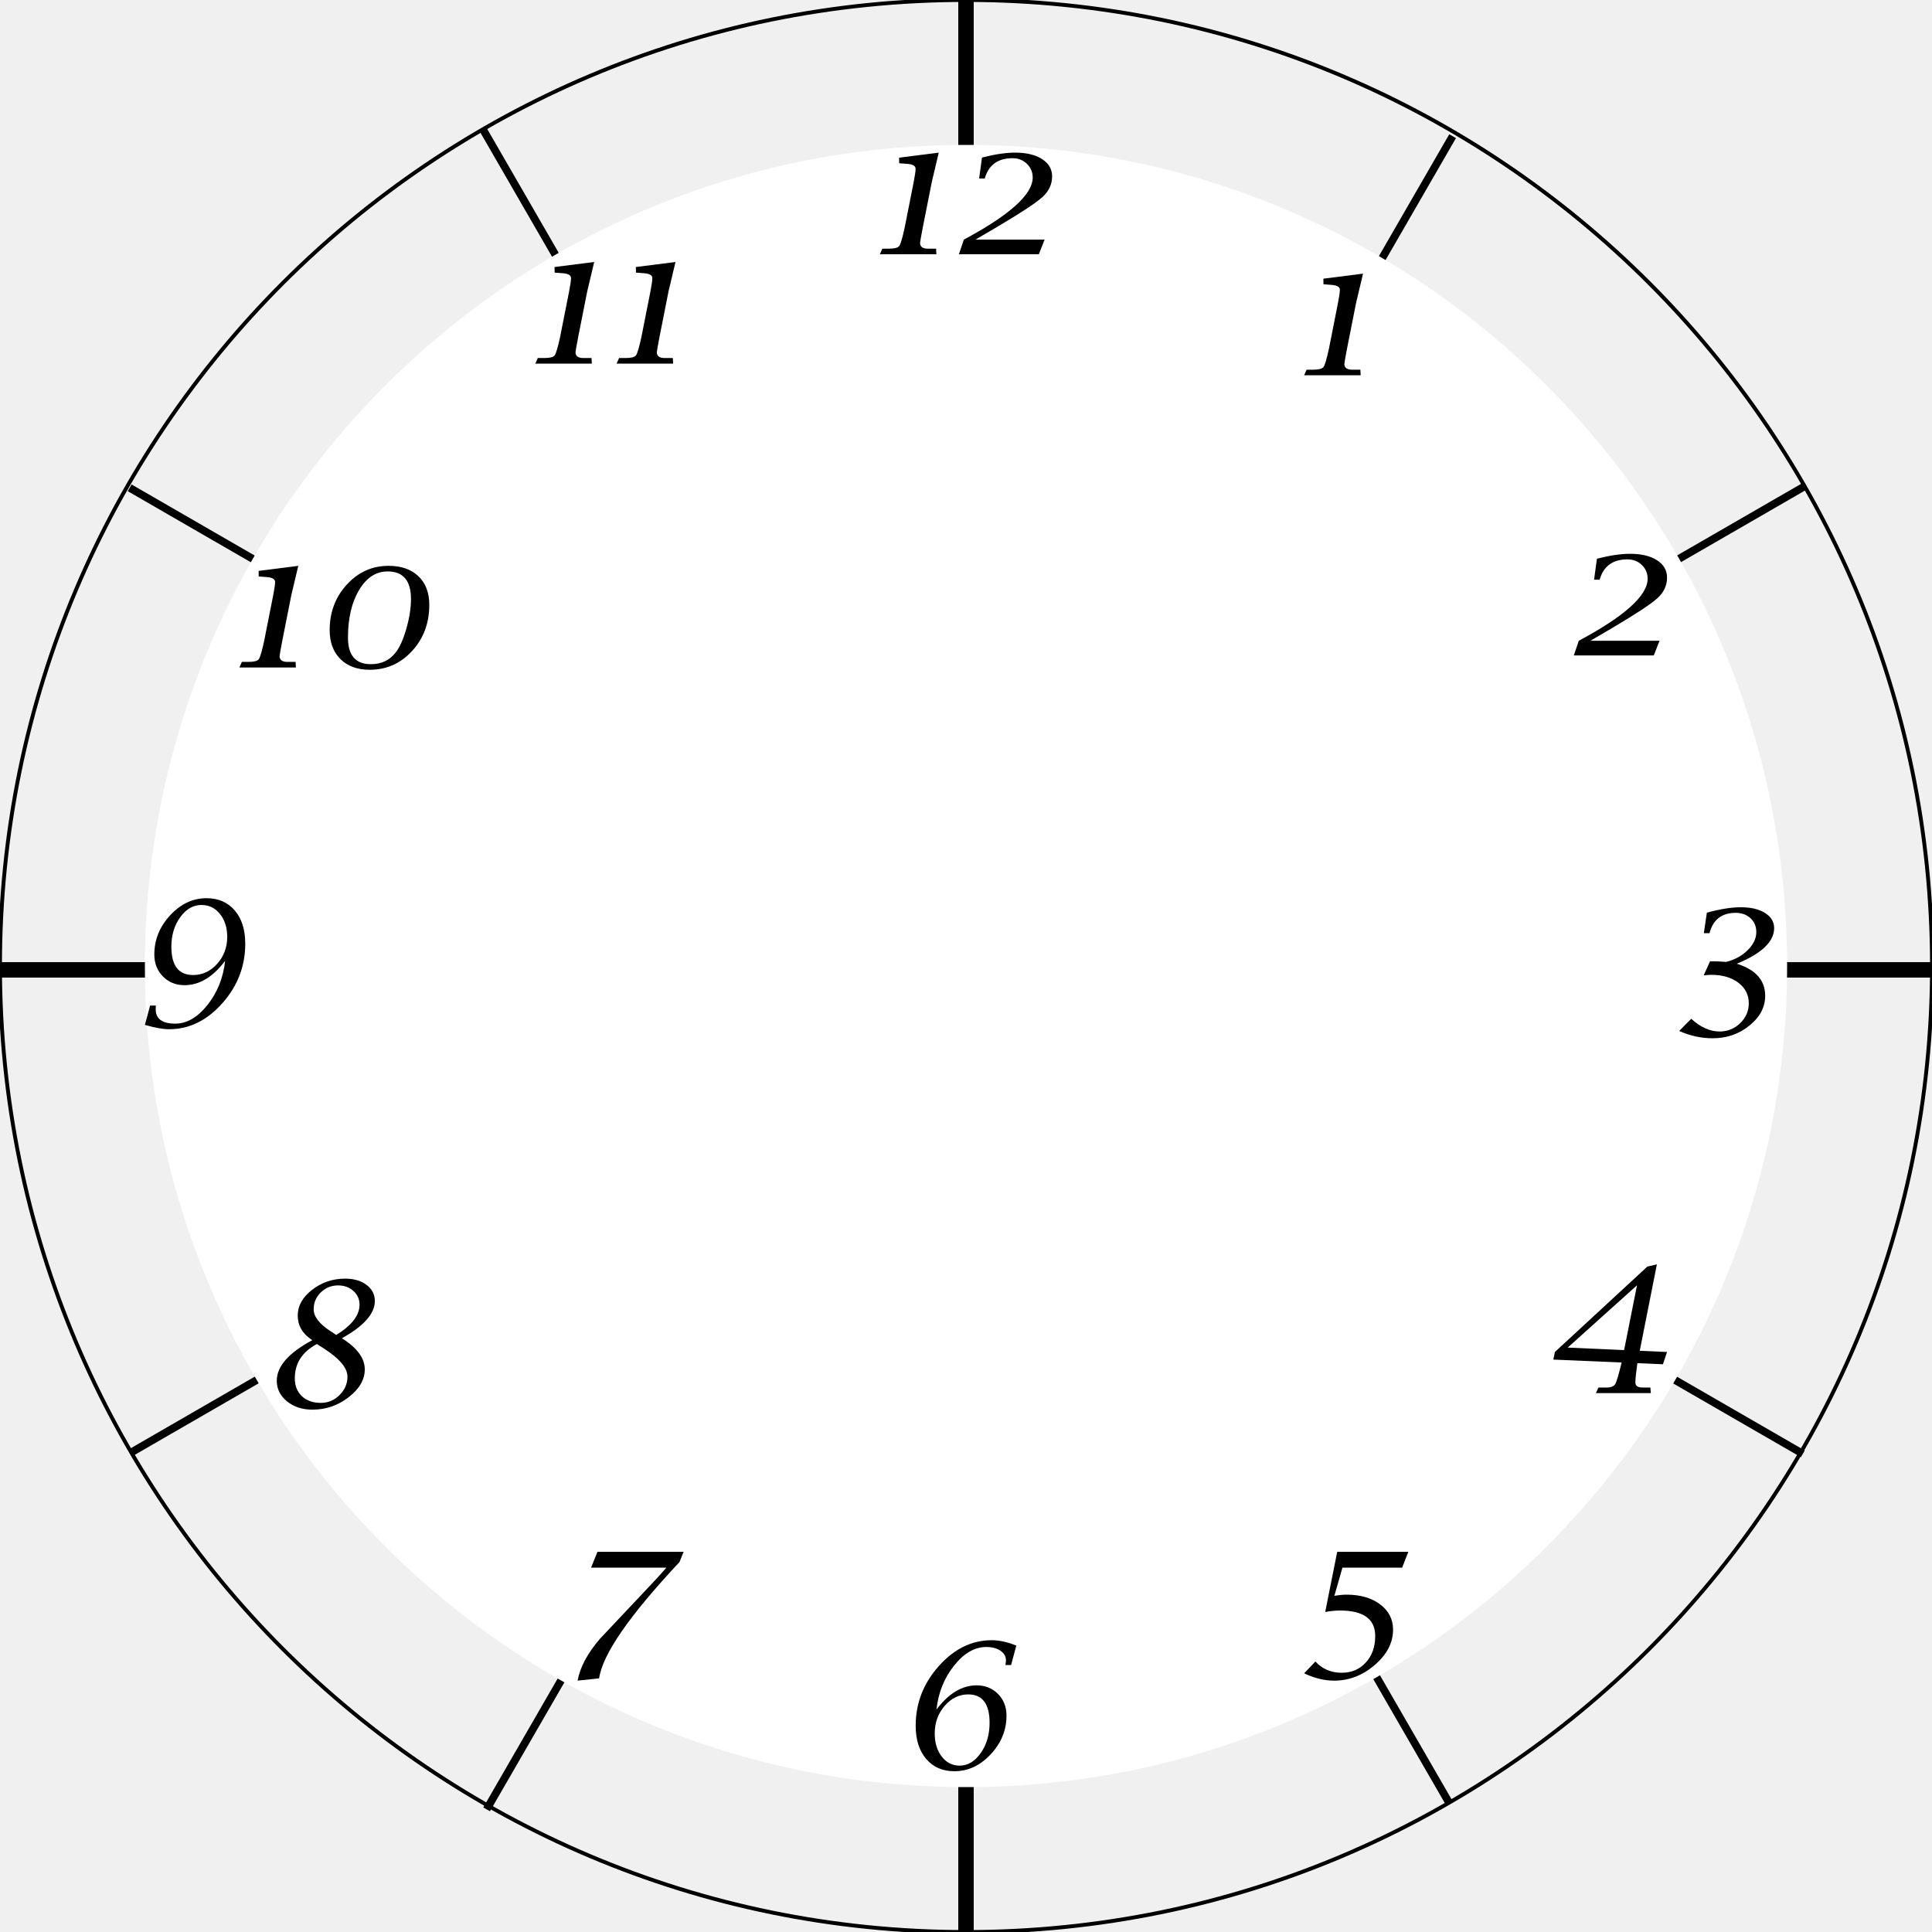
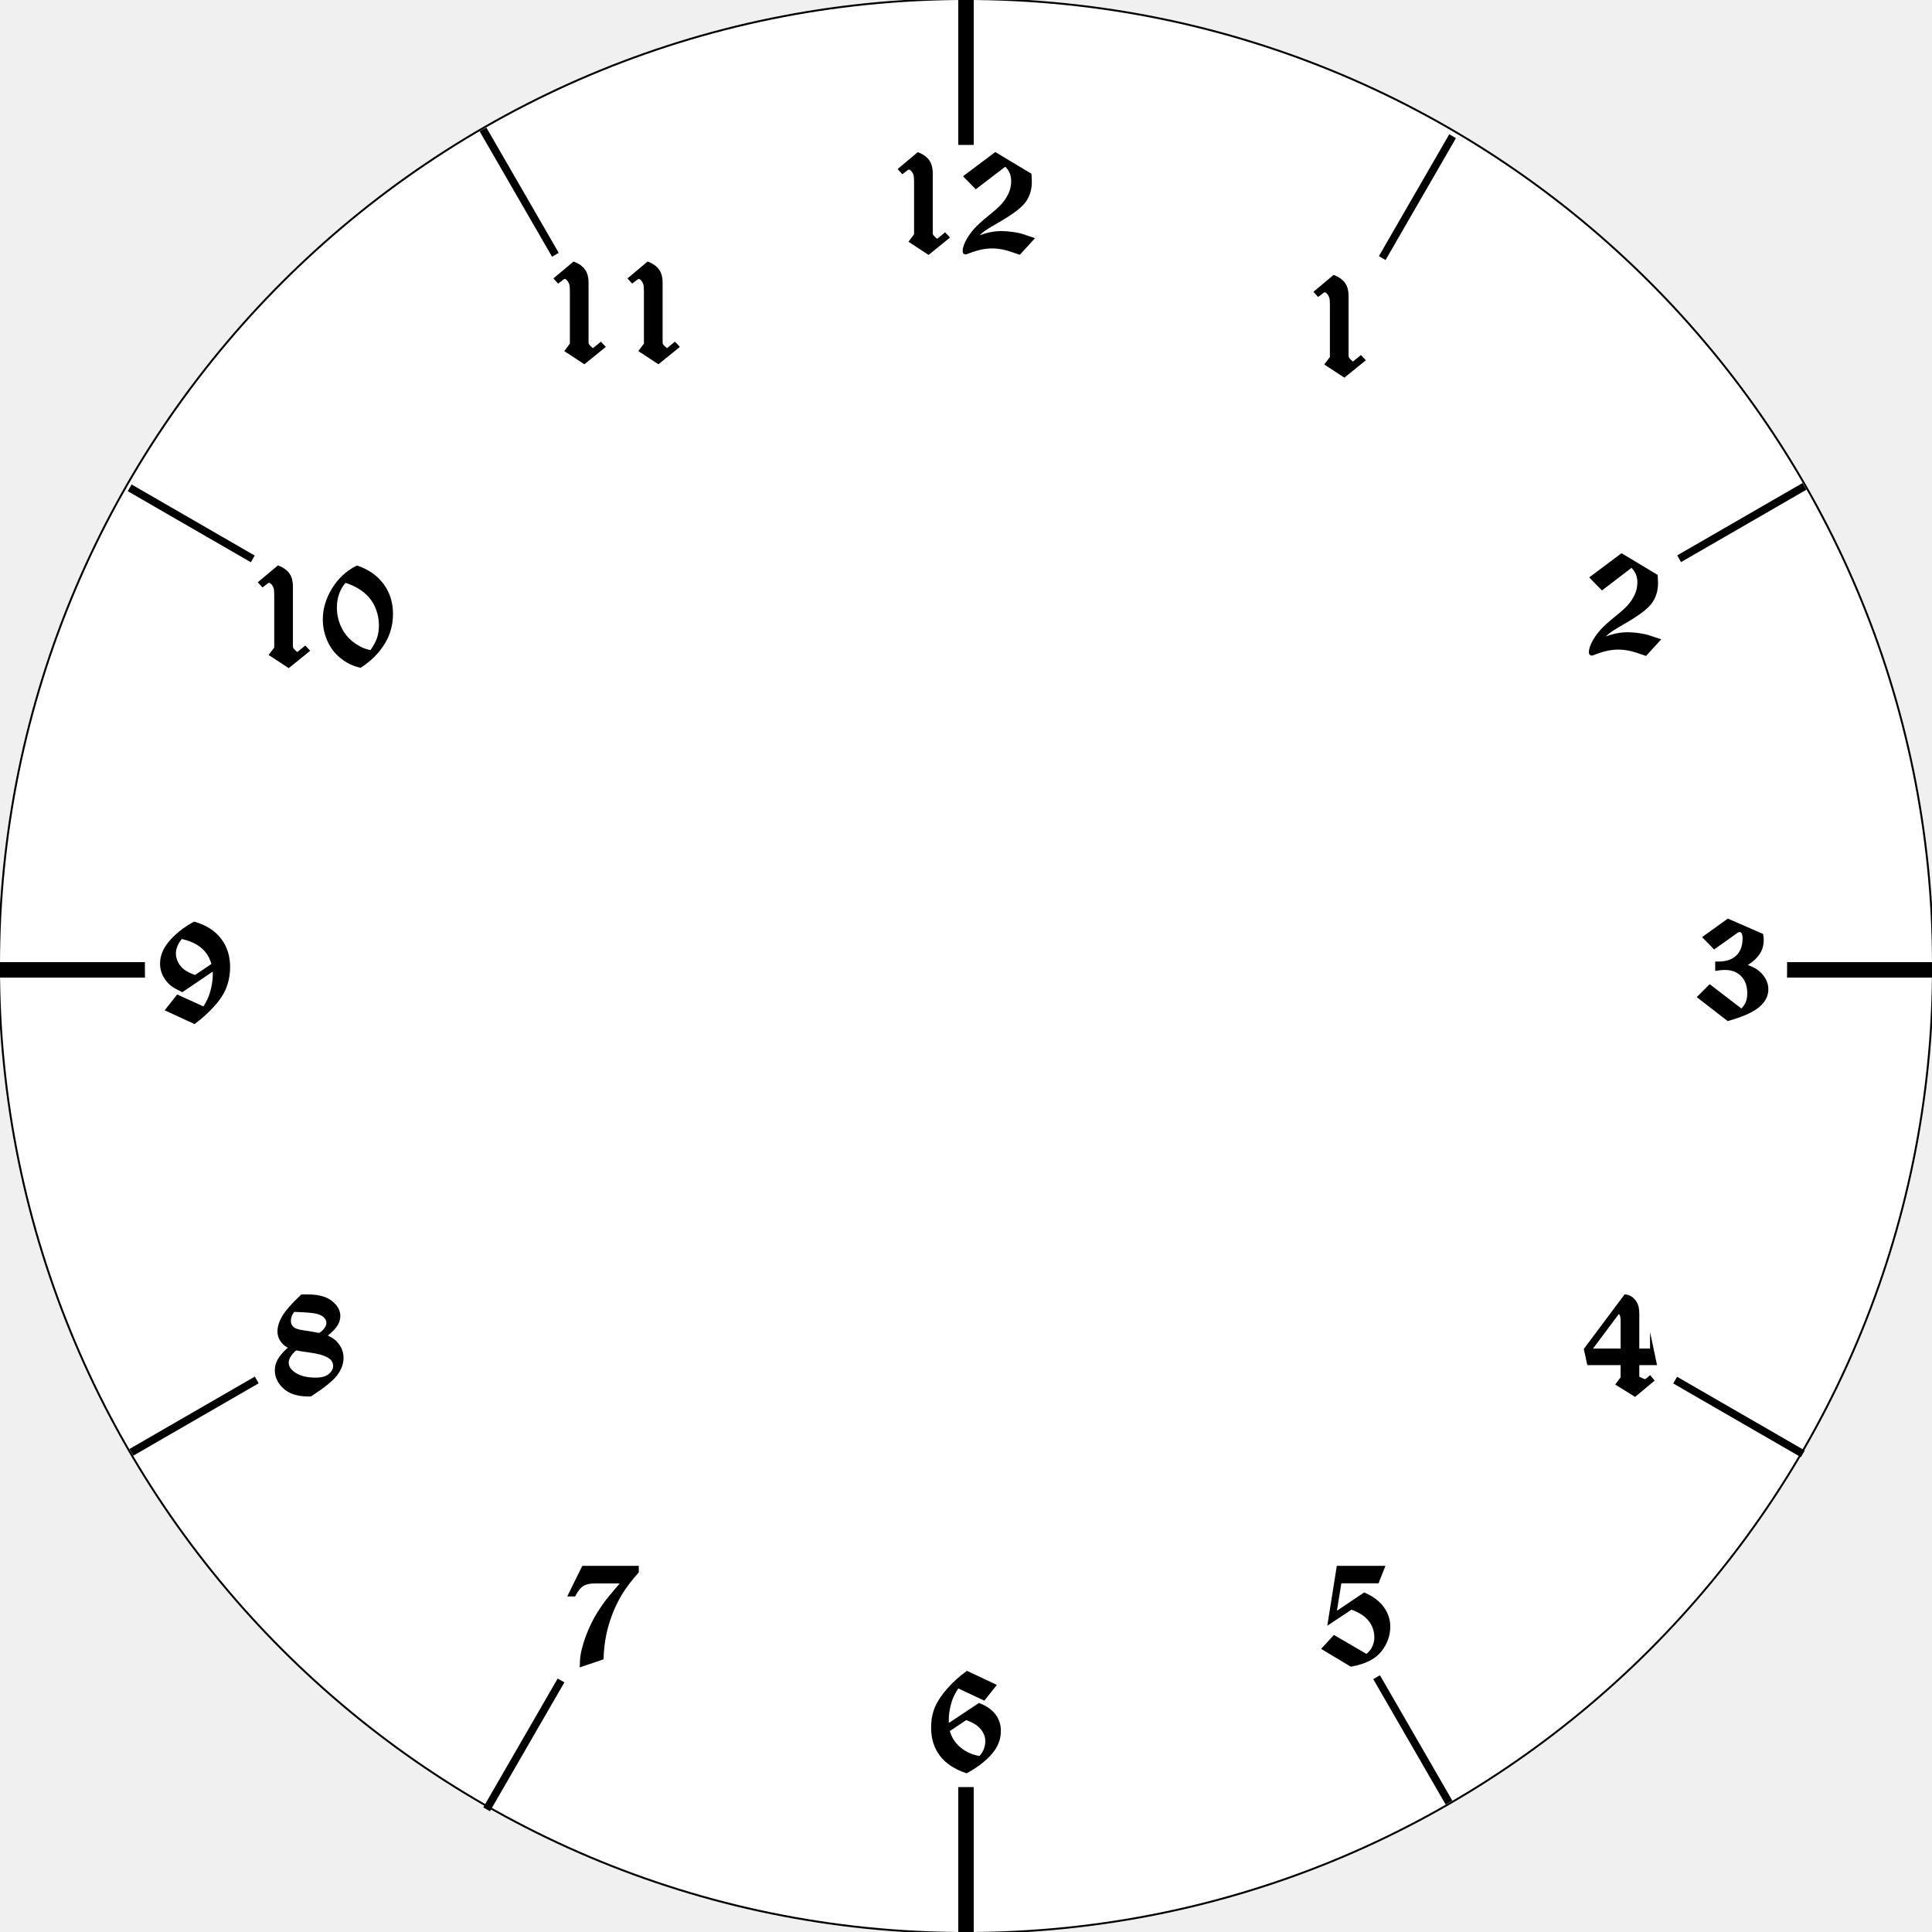
<svg xmlns="http://www.w3.org/2000/svg" version="1.1" x="0px" y="0px" width="500px" height="500px" viewBox="0 0 500 500" enable-background="new 0 0 500 500" xml:space="preserve">
  <g id="hashes">
-     <circle fill="none" stroke="#000000" stroke-miterlimit="10" cx="250" cy="250" r="250" />
+     <g>
+       <circle fill="none" stroke="#000000" stroke-miterlimit="10" cx="250" cy="250" r="250" />
+       <circle fill="#FFFFFF" cx="250" cy="250" r="250" />
+     </g>
    <g>
      <g>
        <line fill="none" stroke="#000000" stroke-width="4" stroke-miterlimit="10" x1="250" y1="0" x2="250" y2="500" />
        <line fill="none" stroke="#000000" stroke-width="4" stroke-miterlimit="10" x1="0" y1="251" x2="500" y2="251" />
      </g>
      <g>
        <g>
          <line fill="none" stroke="#000000" stroke-width="2" stroke-miterlimit="10" x1="125" y1="33.494" x2="375" y2="466.507" />
          <line fill="none" stroke="#000000" stroke-width="2" stroke-miterlimit="10" x1="33.994" y1="375.866" x2="467.006" y2="125.866" />
        </g>
        <g>
          <line fill="none" stroke="#000000" stroke-width="2" stroke-miterlimit="10" x1="33.561" y1="126.25" x2="466.573" y2="376.25" />
          <line fill="none" stroke="#000000" stroke-width="2" stroke-miterlimit="10" x1="125.933" y1="468.257" x2="375.933" y2="35.244" />
        </g>
      </g>
    </g>
    <circle fill="#FFFFFF" cx="250" cy="250" r="212.5" />
  </g>
-   <g id="numbers">
+   <g id="numbers" display="none">
+     <g display="inline">
+       <path fill="#FF1D25" d="M337.514,97.121l0.641-1.445h1.658c1.451,0,2.354-0.225,2.702-0.678c0.347-0.451,0.813-2.014,1.398-4.688    l2.346-11.85c0.33-1.711,0.498-2.866,0.498-3.468c0-0.727-0.696-1.147-2.086-1.259l-2.156-0.165l-0.023-1.445l10.259-1.303    l-1.801,7.589l-2.322,11.716c-0.474,2.483-0.71,3.834-0.71,4.056c0,0.998,0.679,1.495,2.039,1.495h2.108l0.07,1.445H337.514z" />
+       <path fill="#FF1D25" d="M407.307,169.622l1.282-3.792c11.88-6.35,17.818-11.705,17.818-16.064c0-1.406-0.502-2.592-1.505-3.555    c-1.004-0.963-2.238-1.445-3.709-1.445c-3.805,0-6.207,1.752-7.202,5.26h-1.445l0.736-5.426c3.331-0.854,6.182-1.28,8.552-1.28    c2.94,0,5.271,0.557,7.002,1.67c1.729,1.114,2.594,2.61,2.594,4.491c0,2.021-0.813,3.783-2.439,5.283    c-1.627,1.5-5.515,4.068-11.656,7.701l-5.735,3.365h17.888l-1.491,3.792H407.307z" />
+       <path fill="#FF1D25" d="M434.578,266.808l3.104-3.151c2.402,2.196,4.852,3.294,7.349,3.294c2.069,0,3.844-0.718,5.33-2.157    c1.482-1.437,2.225-3.152,2.225-5.142c0-2.181-0.9-3.954-2.697-5.32c-1.803-1.366-4.143-2.049-7.016-2.049    c-0.505,0-1.161,0.047-1.967,0.143l1.659-3.65c1.437,0,2.818,0.055,4.146,0.166c2.244-0.553,4.106-1.567,5.592-3.044    c1.486-1.477,2.228-3.038,2.228-4.68c0-1.454-0.498-2.646-1.492-3.578c-0.997-0.932-2.275-1.398-3.841-1.398    c-3.601,0-5.86,1.752-6.775,5.26h-1.469l0.78-5.308c3.412-0.932,6.352-1.397,8.814-1.397c2.593,0,4.675,0.494,6.246,1.48    c1.569,0.988,2.354,2.295,2.354,3.921c0,3.491-3.221,6.564-9.666,9.218c4.899,1.516,7.345,4.289,7.345,8.317    c0,2.922-1.355,5.481-4.062,7.677c-2.711,2.195-5.883,3.294-9.514,3.294C440.251,268.704,437.359,268.071,434.578,266.808z" />
+       <path fill="#FF1D25" d="M419.676,352.614L402,351.861l0.404-1.967l23.932-22.105l2.465-0.568l-4.432,22.359l7.061,0.314    l-1.066,3.176l-6.611-0.281c-0.346,2.423-0.52,4.092-0.52,5.003c0,0.864,0.609,1.298,1.824,1.298h2.059l0.121,1.445H413.02    l0.662-1.445h2.061c1.154,0,1.908-0.291,2.264-0.875C418.361,357.633,418.918,355.766,419.676,352.614z M420.32,349.4    l3.336-16.773l-17.936,16.128L420.32,349.4z" />
+       <path fill="#FF1D25" d="M337.513,433.053l2.916-3.057c1.77,1.943,4.045,2.914,6.824,2.914c2.527,0,4.602-0.887,6.221-2.658    c1.617-1.771,2.43-4.05,2.43-6.834c0-4.412-3.043-6.619-9.125-6.619c-1.137,0-2.406,0.126-3.814,0.378l3.104-15.567h18.41    l-1.607,4.1h-15.451l-2.086,7.295c1.186-0.203,2.236-0.307,3.152-0.307c3.57,0,6.471,0.838,8.697,2.514    c2.227,1.674,3.34,3.861,3.34,6.563c0,3.349-1.572,6.382-4.717,9.1c-3.141,2.717-6.656,4.075-10.543,4.075    C342.734,434.948,340.152,434.315,337.513,433.053z" />
+       <path fill="#FF1D25" d="M261.67,430.906h-1.471c0.098-0.537,0.145-0.939,0.145-1.209c0-1.011-0.473-1.84-1.422-2.487    c-0.949-0.648-2.172-0.972-3.672-0.972c-3.004,0-5.783,1.607-8.34,4.824c-2.561,3.215-4.078,7.004-4.549,11.365    c3.141-4.174,6.609-6.261,10.398-6.261c2.213,0,4.053,0.743,5.521,2.228s2.203,3.35,2.203,5.592c0,3.76-1.361,7.1-4.086,10.022    c-2.727,2.923-5.857,4.384-9.398,4.384c-3.063,0-5.498-1.062-7.307-3.188c-1.809-2.124-2.715-4.986-2.715-8.59    c0-5.813,1.992-10.954,5.975-15.424c3.98-4.471,8.553-6.706,13.719-6.706c1.941,0,4.059,0.466,6.35,1.397L261.67,430.906z     M248.355,456.947c2.115,0,3.936-1.089,5.461-3.262c1.523-2.174,2.287-4.781,2.287-7.817c0-4.903-1.844-7.356-5.521-7.356    c-2.371,0-4.408,0.994-6.115,2.978c-1.707,1.984-2.559,4.354-2.559,7.107c0,2.435,0.604,4.437,1.813,6.003    S246.473,456.947,248.355,456.947z" />
+       <path fill="#FF1D25" d="M149.48,434.948c0.633-3.476,2.568-7.093,5.807-10.853l14.621-15.521l2.557-2.865h-19.5l1.658-4.1h22.299    l-1.068,2.653c-12.982,13.839-19.918,23.868-20.803,30.093L149.48,434.948z" />
+       <path fill="#FF1D25" d="M80.824,346.835l-0.451-0.309c-2.211-1.548-3.318-3.578-3.318-6.09c0-2.496,1.24-4.706,3.721-6.636    c2.48-1.926,5.324-2.889,8.533-2.889c2.273,0,4.123,0.539,5.555,1.621c1.428,1.082,2.145,2.478,2.145,4.184    c0,3.254-2.844,6.459-8.531,9.62c3.949,2.479,5.926,5.165,5.926,8.057c0,2.653-1.393,5.055-4.172,7.202    c-2.779,2.148-5.9,3.224-9.361,3.224c-2.621,0-4.818-0.714-6.586-2.144c-1.77-1.432-2.654-3.213-2.654-5.345    C71.629,353.619,74.693,350.119,80.824,346.835z M82.008,347.83c-3.807,2.037-5.711,4.991-5.711,8.861    c0,1.943,0.613,3.49,1.834,4.645c1.229,1.154,2.865,1.73,4.92,1.73c1.848,0,3.455-0.676,4.824-2.026    c1.363-1.351,2.045-2.935,2.045-4.75c0-2.229-1.973-4.621-5.922-7.181L82.008,347.83z M87.031,345.484    c4.012-2.48,6.018-5.087,6.018-7.821c0-1.421-0.529-2.61-1.588-3.565c-1.057-0.955-2.375-1.434-3.955-1.434    c-1.754,0-3.248,0.602-4.48,1.802c-1.23,1.2-1.846,2.661-1.846,4.383c0,1.865,1.428,3.736,4.287,5.616L87.031,345.484z" />
+       <path fill="#FF1D25" d="M38.85,260.236h1.471l-0.025,0.975c0,2.471,1.693,3.705,5.072,3.705c2.986,0,5.762-1.613,8.33-4.841    c2.566-3.227,4.086-7.033,4.563-11.413c-3.162,4.201-6.66,6.302-10.5,6.302c-2.244,0-4.107-0.754-5.592-2.263    c-1.484-1.508-2.229-3.4-2.229-5.675c0-3.823,1.367-7.207,4.1-10.153c2.734-2.947,5.869-4.419,9.406-4.419    c3.066,0,5.504,1.059,7.313,3.175s2.711,4.983,2.711,8.601c0,5.829-1.984,10.975-5.957,15.438    c-3.975,4.461-8.561,6.693-13.758,6.693c-1.594,0-3.678-0.373-6.254-1.119L38.85,260.236z M52.145,234.206    c-2.146,0-3.984,1.059-5.51,3.176c-1.525,2.117-2.287,4.66-2.287,7.63c0,4.881,1.875,7.322,5.617,7.322    c2.432,0,4.514-0.968,6.244-2.903s2.594-4.252,2.594-6.954c0-2.401-0.623-4.379-1.873-5.936    C55.682,234.985,54.086,234.206,52.145,234.206z" />
+       <path fill="#FF1D25" d="M61.957,172.742l0.639-1.445h1.658c1.455,0,2.355-0.225,2.701-0.678c0.35-0.451,0.816-2.014,1.398-4.688    l2.346-11.85c0.334-1.711,0.498-2.866,0.498-3.468c0-0.727-0.697-1.147-2.084-1.259l-2.158-0.165l-0.023-1.445l10.26-1.303    l-1.799,7.589l-2.322,11.716c-0.477,2.483-0.713,3.834-0.713,4.056c0,0.998,0.682,1.495,2.039,1.495h2.109l0.07,1.445H61.957z" />
+       <path fill="#FF1D25" d="M95.675,173.334c-3.193,0-5.715-0.92-7.572-2.761c-1.855-1.84-2.785-4.341-2.785-7.499    c0-4.63,1.482-8.558,4.445-11.79c2.959-3.23,6.559-4.845,10.791-4.845c3.285,0,5.863,0.896,7.738,2.689    c1.869,1.793,2.807,4.26,2.807,7.404c0,4.723-1.482,8.705-4.453,11.942C103.677,171.715,100.017,173.334,95.675,173.334z     M95.966,171.889c2.721,0,4.857-0.996,6.404-2.988c1.064-1.343,1.992-3.411,2.795-6.203c0.797-2.791,1.197-5.348,1.197-7.672    c0-4.761-2.02-7.14-6.053-7.14c-3.004,0-5.465,1.605-7.381,4.813c-1.916,3.212-2.873,7.323-2.873,12.337    C90.056,169.605,92.029,171.889,95.966,171.889z" />
+       <path fill="#FF1D25" d="M138.542,94.103l0.639-1.445h1.656c1.459,0,2.357-0.225,2.705-0.678c0.346-0.451,0.814-2.014,1.396-4.688    l2.346-11.85c0.334-1.711,0.498-2.866,0.498-3.468c0-0.727-0.695-1.147-2.084-1.259l-2.156-0.165l-0.025-1.445l10.26-1.303    l-1.799,7.589l-2.322,11.716c-0.475,2.483-0.713,3.834-0.713,4.056c0,0.998,0.68,1.495,2.041,1.495h2.107l0.072,1.445H138.542z" />
+       <path fill="#FF1D25" d="M159.583,94.103l0.639-1.445h1.66c1.451,0,2.354-0.225,2.703-0.678c0.344-0.451,0.813-2.014,1.396-4.688    l2.346-11.85c0.33-1.711,0.496-2.866,0.496-3.468c0-0.727-0.693-1.147-2.084-1.259l-2.154-0.165l-0.025-1.445l10.26-1.303    l-1.801,7.589l-2.322,11.716c-0.475,2.483-0.711,3.834-0.711,4.056c0,0.998,0.68,1.495,2.039,1.495h2.105l0.074,1.445H159.583z" />
+       <path fill="#FF1D25" d="M227.716,65.801l0.637-1.445h1.658c1.455,0,2.357-0.225,2.703-0.678c0.348-0.451,0.814-2.014,1.398-4.688    l2.346-11.85c0.332-1.711,0.496-2.866,0.496-3.468c0-0.727-0.695-1.147-2.086-1.259l-2.154-0.165l-0.023-1.445l10.258-1.303    l-1.799,7.589l-2.322,11.716c-0.477,2.483-0.713,3.834-0.713,4.056c0,0.998,0.684,1.495,2.039,1.495h2.109l0.07,1.445H227.716z" />
+       <path fill="#FF1D25" d="M248.163,65.801l1.279-3.792c11.881-6.35,17.82-11.705,17.82-16.064c0-1.406-0.502-2.592-1.506-3.555    c-1.002-0.963-2.238-1.445-3.709-1.445c-3.807,0-6.207,1.752-7.201,5.26h-1.447l0.734-5.426c3.332-0.854,6.186-1.28,8.557-1.28    c2.936,0,5.27,0.557,7,1.67c1.73,1.114,2.594,2.61,2.594,4.491c0,2.021-0.813,3.783-2.441,5.283    c-1.625,1.5-5.512,4.068-11.658,7.701l-5.732,3.365h17.891l-1.494,3.792H248.163z" />
+     </g>
+   </g>
+   <g id="Layer_6">
    <g>
-       <path d="M337.514,97.121l0.641-1.445h1.658c1.451,0,2.354-0.225,2.702-0.678c0.347-0.451,0.813-2.014,1.398-4.688l2.346-11.85    c0.33-1.711,0.498-2.866,0.498-3.468c0-0.727-0.696-1.147-2.086-1.259l-2.156-0.165l-0.023-1.445l10.259-1.303l-1.801,7.589    l-2.322,11.716c-0.474,2.483-0.71,3.834-0.71,4.056c0,0.998,0.679,1.495,2.039,1.495h2.108l0.07,1.445H337.514z" />
-       <path d="M407.307,169.622l1.282-3.792c11.88-6.35,17.818-11.705,17.818-16.064c0-1.406-0.502-2.592-1.505-3.555    c-1.004-0.963-2.238-1.445-3.709-1.445c-3.805,0-6.207,1.752-7.202,5.26h-1.445l0.736-5.426c3.331-0.854,6.182-1.28,8.552-1.28    c2.94,0,5.271,0.557,7.002,1.67c1.729,1.114,2.594,2.61,2.594,4.491c0,2.021-0.813,3.783-2.439,5.283    c-1.627,1.5-5.515,4.068-11.656,7.701l-5.735,3.365h17.888l-1.491,3.792H407.307z" />
-       <path d="M434.578,266.808l3.104-3.151c2.402,2.196,4.852,3.294,7.349,3.294c2.069,0,3.844-0.718,5.33-2.157    c1.482-1.437,2.225-3.152,2.225-5.142c0-2.181-0.9-3.954-2.697-5.32c-1.803-1.366-4.143-2.049-7.016-2.049    c-0.505,0-1.161,0.047-1.967,0.143l1.659-3.65c1.437,0,2.818,0.055,4.146,0.166c2.244-0.553,4.106-1.567,5.592-3.044    c1.486-1.477,2.228-3.038,2.228-4.68c0-1.454-0.498-2.646-1.492-3.578c-0.997-0.932-2.275-1.398-3.841-1.398    c-3.601,0-5.86,1.752-6.775,5.26h-1.469l0.78-5.308c3.412-0.932,6.352-1.397,8.814-1.397c2.593,0,4.675,0.494,6.246,1.48    c1.569,0.988,2.354,2.295,2.354,3.921c0,3.491-3.221,6.564-9.666,9.218c4.899,1.516,7.345,4.289,7.345,8.317    c0,2.922-1.355,5.481-4.062,7.677c-2.711,2.195-5.883,3.294-9.514,3.294C440.251,268.704,437.359,268.071,434.578,266.808z" />
-       <path d="M419.676,352.614L402,351.861l0.404-1.967l23.932-22.105l2.465-0.568l-4.432,22.359l7.061,0.314l-1.066,3.176    l-6.611-0.281c-0.346,2.423-0.52,4.092-0.52,5.003c0,0.864,0.609,1.298,1.824,1.298h2.059l0.121,1.445H413.02l0.662-1.445h2.061    c1.154,0,1.908-0.291,2.264-0.875C418.361,357.633,418.918,355.766,419.676,352.614z M420.32,349.4l3.336-16.773l-17.936,16.128    L420.32,349.4z" />
-       <path d="M337.513,433.053l2.916-3.057c1.77,1.943,4.045,2.914,6.824,2.914c2.527,0,4.602-0.887,6.221-2.658    c1.617-1.771,2.43-4.05,2.43-6.834c0-4.412-3.043-6.619-9.125-6.619c-1.137,0-2.406,0.126-3.814,0.378l3.104-15.567h18.41    l-1.607,4.1h-15.451l-2.086,7.295c1.186-0.203,2.236-0.307,3.152-0.307c3.57,0,6.471,0.838,8.697,2.514    c2.227,1.674,3.34,3.861,3.34,6.563c0,3.349-1.572,6.382-4.717,9.1c-3.141,2.717-6.656,4.075-10.543,4.075    C342.734,434.948,340.152,434.315,337.513,433.053z" />
-       <path d="M261.67,430.906h-1.471c0.098-0.537,0.145-0.939,0.145-1.209c0-1.011-0.473-1.84-1.422-2.487    c-0.949-0.648-2.172-0.972-3.672-0.972c-3.004,0-5.783,1.607-8.34,4.824c-2.561,3.215-4.078,7.004-4.549,11.365    c3.141-4.174,6.609-6.261,10.398-6.261c2.213,0,4.053,0.743,5.521,2.228s2.203,3.35,2.203,5.592c0,3.76-1.361,7.1-4.086,10.022    c-2.727,2.923-5.857,4.384-9.398,4.384c-3.063,0-5.498-1.062-7.307-3.188c-1.809-2.124-2.715-4.986-2.715-8.59    c0-5.813,1.992-10.954,5.975-15.424c3.98-4.471,8.553-6.706,13.719-6.706c1.941,0,4.059,0.466,6.35,1.397L261.67,430.906z     M248.355,456.947c2.115,0,3.936-1.089,5.461-3.262c1.523-2.174,2.287-4.781,2.287-7.817c0-4.903-1.844-7.356-5.521-7.356    c-2.371,0-4.408,0.994-6.115,2.978c-1.707,1.984-2.559,4.354-2.559,7.107c0,2.435,0.604,4.437,1.813,6.003    S246.473,456.947,248.355,456.947z" />
-       <path d="M149.48,434.948c0.633-3.476,2.568-7.093,5.807-10.853l14.621-15.521l2.557-2.865h-19.5l1.658-4.1h22.299l-1.068,2.653    c-12.982,13.839-19.918,23.868-20.803,30.093L149.48,434.948z" />
-       <path d="M80.824,346.835l-0.451-0.309c-2.211-1.548-3.318-3.578-3.318-6.09c0-2.496,1.24-4.706,3.721-6.636    c2.48-1.926,5.324-2.889,8.533-2.889c2.273,0,4.123,0.539,5.555,1.621c1.428,1.082,2.145,2.478,2.145,4.184    c0,3.254-2.844,6.459-8.531,9.62c3.949,2.479,5.926,5.165,5.926,8.057c0,2.653-1.393,5.055-4.172,7.202    c-2.779,2.148-5.9,3.224-9.361,3.224c-2.621,0-4.818-0.714-6.586-2.144c-1.77-1.432-2.654-3.213-2.654-5.345    C71.629,353.619,74.693,350.119,80.824,346.835z M82.008,347.83c-3.807,2.037-5.711,4.991-5.711,8.861    c0,1.943,0.613,3.49,1.834,4.645c1.229,1.154,2.865,1.73,4.92,1.73c1.848,0,3.455-0.676,4.824-2.026    c1.363-1.351,2.045-2.935,2.045-4.75c0-2.229-1.973-4.621-5.922-7.181L82.008,347.83z M87.031,345.484    c4.012-2.48,6.018-5.087,6.018-7.821c0-1.421-0.529-2.61-1.588-3.565c-1.057-0.955-2.375-1.434-3.955-1.434    c-1.754,0-3.248,0.602-4.48,1.802c-1.23,1.2-1.846,2.661-1.846,4.383c0,1.865,1.428,3.736,4.287,5.616L87.031,345.484z" />
-       <path d="M38.85,260.236h1.471l-0.025,0.975c0,2.471,1.693,3.705,5.072,3.705c2.986,0,5.762-1.613,8.33-4.841    c2.566-3.227,4.086-7.033,4.563-11.413c-3.162,4.201-6.66,6.302-10.5,6.302c-2.244,0-4.107-0.754-5.592-2.263    c-1.484-1.508-2.229-3.4-2.229-5.675c0-3.823,1.367-7.207,4.1-10.153c2.734-2.947,5.869-4.419,9.406-4.419    c3.066,0,5.504,1.059,7.313,3.175s2.711,4.983,2.711,8.601c0,5.829-1.984,10.975-5.957,15.438    c-3.975,4.461-8.561,6.693-13.758,6.693c-1.594,0-3.678-0.373-6.254-1.119L38.85,260.236z M52.145,234.206    c-2.146,0-3.984,1.059-5.51,3.176c-1.525,2.117-2.287,4.66-2.287,7.63c0,4.881,1.875,7.322,5.617,7.322    c2.432,0,4.514-0.968,6.244-2.903s2.594-4.252,2.594-6.954c0-2.401-0.623-4.379-1.873-5.936    C55.682,234.985,54.086,234.206,52.145,234.206z" />
-       <path d="M61.957,172.742l0.639-1.445h1.658c1.455,0,2.355-0.225,2.701-0.678c0.35-0.451,0.816-2.014,1.398-4.688l2.346-11.85    c0.334-1.711,0.498-2.866,0.498-3.468c0-0.727-0.697-1.147-2.084-1.259l-2.158-0.165l-0.023-1.445l10.26-1.303l-1.799,7.589    l-2.322,11.716c-0.477,2.483-0.713,3.834-0.713,4.056c0,0.998,0.682,1.495,2.039,1.495h2.109l0.07,1.445H61.957z" />
-       <path d="M95.675,173.334c-3.193,0-5.715-0.92-7.572-2.761c-1.855-1.84-2.785-4.341-2.785-7.499c0-4.63,1.482-8.558,4.445-11.79    c2.959-3.23,6.559-4.845,10.791-4.845c3.285,0,5.863,0.896,7.738,2.689c1.869,1.793,2.807,4.26,2.807,7.404    c0,4.723-1.482,8.705-4.453,11.942C103.677,171.715,100.017,173.334,95.675,173.334z M95.966,171.889    c2.721,0,4.857-0.996,6.404-2.988c1.064-1.343,1.992-3.411,2.795-6.203c0.797-2.791,1.197-5.348,1.197-7.672    c0-4.761-2.02-7.14-6.053-7.14c-3.004,0-5.465,1.605-7.381,4.813c-1.916,3.212-2.873,7.323-2.873,12.337    C90.056,169.605,92.029,171.889,95.966,171.889z" />
-       <path d="M138.542,94.103l0.639-1.445h1.656c1.459,0,2.357-0.225,2.705-0.678c0.346-0.451,0.814-2.014,1.396-4.688l2.346-11.85    c0.334-1.711,0.498-2.866,0.498-3.468c0-0.727-0.695-1.147-2.084-1.259l-2.156-0.165l-0.025-1.445l10.26-1.303l-1.799,7.589    l-2.322,11.716c-0.475,2.483-0.713,3.834-0.713,4.056c0,0.998,0.68,1.495,2.041,1.495h2.107l0.072,1.445H138.542z" />
-       <path d="M159.583,94.103l0.639-1.445h1.66c1.451,0,2.354-0.225,2.703-0.678c0.344-0.451,0.813-2.014,1.396-4.688l2.346-11.85    c0.33-1.711,0.496-2.866,0.496-3.468c0-0.727-0.693-1.147-2.084-1.259l-2.154-0.165l-0.025-1.445l10.26-1.303l-1.801,7.589    l-2.322,11.716c-0.475,2.483-0.711,3.834-0.711,4.056c0,0.998,0.68,1.495,2.039,1.495h2.105l0.074,1.445H159.583z" />
-       <path d="M227.716,65.801l0.637-1.445h1.658c1.455,0,2.357-0.225,2.703-0.678c0.348-0.451,0.814-2.014,1.398-4.688l2.346-11.85    c0.332-1.711,0.496-2.866,0.496-3.468c0-0.727-0.695-1.147-2.086-1.259l-2.154-0.165l-0.023-1.445l10.258-1.303l-1.799,7.589    l-2.322,11.716c-0.477,2.483-0.713,3.834-0.713,4.056c0,0.998,0.684,1.495,2.039,1.495h2.109l0.07,1.445H227.716z" />
-       <path d="M248.163,65.801l1.279-3.792c11.881-6.35,17.82-11.705,17.82-16.064c0-1.406-0.502-2.592-1.506-3.555    c-1.002-0.963-2.238-1.445-3.709-1.445c-3.807,0-6.207,1.752-7.201,5.26h-1.447l0.734-5.426c3.332-0.854,6.186-1.28,8.557-1.28    c2.936,0,5.27,0.557,7,1.67c1.73,1.114,2.594,2.61,2.594,4.491c0,2.021-0.813,3.783-2.441,5.283    c-1.625,1.5-5.512,4.068-11.658,7.701l-5.732,3.365h17.891l-1.494,3.792H248.163z" />
+       <path stroke="#000000" stroke-miterlimit="10" d="M340.635,75.57l4.598-3.855c1.117,0.453,1.942,1.065,2.476,1.836    s0.801,1.769,0.801,2.992v15.364c0,0.428,0.074,0.747,0.22,0.955c0.257,0.379,0.735,0.826,1.432,1.34l2-1.634l0.588,0.625    l-4.855,3.928l-4.452-2.918l1.23-1.634V78.819c0-0.93-0.062-1.572-0.184-1.927c-0.196-0.587-0.491-1.053-0.884-1.396    c-0.282-0.232-0.528-0.349-0.736-0.349c-0.245,0-0.583,0.178-1.012,0.533c-0.257,0.208-0.478,0.379-0.662,0.514L340.635,75.57z" />
+       <path stroke="#000000" stroke-miterlimit="10" d="M412.043,149.496l7.637-5.728l8.848,5.318c0.049,0.709,0.074,1.303,0.074,1.78    c0,2.004-0.551,3.717-1.652,5.135c-1.102,1.418-3.567,3.209-7.398,5.373c-1.722,0.978-2.936,1.764-3.637,2.358    c-0.703,0.593-1.335,1.318-1.896,2.174c1.491-0.661,2.791-1.123,3.897-1.386s2.198-0.395,3.275-0.395    c0.917,0,1.855,0.07,2.815,0.208c0.961,0.137,1.691,0.276,2.191,0.414l2.845,0.94l-3.194,3.487    c-1.909-0.668-3.213-1.071-3.91-1.208c-1.102-0.235-2.141-0.353-3.12-0.353c-1.86,0-3.886,0.427-6.076,1.282    c-0.465,0.186-0.734,0.278-0.808,0.278c-0.074,0-0.129-0.024-0.166-0.074c-0.049-0.062-0.072-0.153-0.072-0.276    c0-0.59,0.201-1.308,0.605-2.154c0.538-1.154,1.315-2.289,2.331-3.406c0.722-0.807,1.897-1.87,3.524-3.191    c1.627-1.32,2.754-2.323,3.378-3.008c0.868-0.965,1.538-1.974,2.01-3.025c0.471-1.052,0.706-2.17,0.706-3.356    c0-1.773-0.666-3.228-1.997-4.366l-7.618,5.828L412.043,149.496z" />
+       <path stroke="#000000" stroke-miterlimit="10" d="M447.227,238.297l8.618,3.763c0.073,0.453,0.11,0.856,0.11,1.211    c0,1.481-0.453,2.775-1.358,3.883c-0.905,1.107-2.11,2.022-3.616,2.744c2.043,0.465,3.582,1.273,4.616,2.423    s1.552,2.386,1.552,3.708c0,1.407-0.575,2.674-1.724,3.799c-1.479,1.469-4.21,2.76-8.194,3.874l-7.361-5.69l2.637-2.646    l8.193,6.288c0.682-0.609,1.183-1.271,1.505-1.986s0.483-1.589,0.483-2.627c0-1.99-0.572-3.573-1.717-4.751    c-1.145-1.178-2.676-1.767-4.598-1.767c-0.612,0-1.273,0.055-1.982,0.165v-1.34h0.367c2.129,0,3.781-0.575,4.955-1.724    c1.176-1.149,1.764-2.727,1.764-4.731c0-0.808-0.126-1.373-0.377-1.697c-0.25-0.324-0.54-0.486-0.869-0.486    c-0.342,0-0.758,0.189-1.246,0.569l-0.293,0.22l-5.02,3.568l-2.412-2.475L447.227,238.297z" />
+       <path stroke="#000000" stroke-miterlimit="10" d="M427.533,349.503l0.697,3.286h-4.479v3.8l1.119,0.55    c0.404,0.184,0.68,0.276,0.826,0.276c0.209,0,0.429-0.095,0.661-0.285l0.643-0.541l0.532,0.643l-4.415,3.671l-4.378-2.734    l1.175-1.579v-3.8h-8.72l-0.77-3.561l10.261-13.731c0.868,0.122,1.597,0.558,2.185,1.304c0.587,0.746,0.881,1.793,0.881,3.139    v9.563H427.533z M419.915,349.503v-7.669c0-0.71-0.085-1.254-0.253-1.633c-0.168-0.38-0.428-0.674-0.777-0.882l-7.61,10.184    H419.915z" />
+       <path stroke="#000000" stroke-miterlimit="10" d="M346.394,405.742h11.421l-1.395,3.524h-9.71l-1.397,8.657l7.779-5.229    c2.045,0.894,3.592,2.067,4.64,3.523c1.047,1.456,1.571,3.047,1.571,4.772c0,2.203-0.73,4.23-2.189,6.084    c-1.459,1.854-3.936,3.102-7.43,3.742l-6.994-4.203l2.629-2.852l8.385,4.889c0.82-0.685,1.395-1.339,1.726-1.963    c0.501-0.93,0.752-1.902,0.752-2.918c0-1.688-0.517-3.205-1.551-4.551c-1.035-1.346-2.683-2.41-4.947-3.193l-5.51,3.671    L346.394,405.742z" />
+       <path stroke="#000000" stroke-miterlimit="10" d="M257.205,436.236l-2.603,3.276l-6.767-3.184    c-0.934,1.335-1.597,2.623-1.991,3.86c-0.541,1.742-0.811,3.439-0.811,5.094c0,0.43,0.024,0.938,0.073,1.526l8.315-5.524    c1.713,0.685,2.992,1.596,3.836,2.734s1.267,2.436,1.267,3.892c0,1.786-0.513,3.396-1.54,4.827    c-1.468,2.044-3.753,3.929-6.858,5.654c-2.916-0.991-5.087-2.441-6.514-4.35c-1.427-1.91-2.141-4.205-2.141-6.885    c0-2.02,0.342-3.793,1.028-5.323c0.685-1.529,1.747-3.089,3.186-4.681c1.438-1.591,2.977-2.979,4.617-4.167L257.205,436.236z     M245.237,447.786c0.476,1.921,1.466,3.517,2.969,4.789c1.502,1.272,3.322,2.079,5.461,2.421c1.221-1.297,1.831-2.759,1.831-4.387    c0-1.235-0.453-2.395-1.358-3.478c-0.906-1.083-2.301-1.919-4.184-2.507L245.237,447.786z" />
+       <path stroke="#000000" stroke-miterlimit="10" d="M151.012,405.741h13.804v0.991c-1.774,2.02-3.151,3.824-4.13,5.416    c-1.518,2.483-2.702,5.145-3.552,7.984c-0.851,2.839-1.325,5.818-1.423,8.939l-5.158,1.744c0.013-1.334,0.177-2.638,0.494-3.91    c0.561-2.215,1.385-4.43,2.47-6.646c0.83-1.7,1.97-3.542,3.421-5.524c0.524-0.723,2.031-2.539,4.519-5.452h-7.321    c-1.478,0-2.615,0.247-3.414,0.743c-0.799,0.496-1.529,1.374-2.187,2.635h-0.937L151.012,405.741z" />
+       <path stroke="#000000" stroke-miterlimit="10" d="M78.191,335.497h1.413c2.676,0,4.676,0.526,5.996,1.581    c1.32,1.053,1.98,2.223,1.98,3.51c0,0.857-0.3,1.703-0.899,2.535c-0.6,0.834-1.554,1.717-2.864,2.646    c1.346,0.473,2.362,1.088,3.048,1.846c1.028,1.139,1.542,2.393,1.542,3.762c0,1.457-0.514,2.867-1.542,4.23    c-1.028,1.364-3.206,3.129-6.534,5.295h-0.662c-2.533,0-4.506-0.627-5.92-1.879c-1.413-1.254-2.12-2.723-2.12-4.41    c0-1.123,0.373-2.199,1.12-3.227c0.747-1.026,1.646-1.932,2.698-2.713c-1.003-0.365-1.777-0.918-2.322-1.658    c-0.545-0.74-0.817-1.551-0.817-2.432c0-1.175,0.41-2.447,1.232-3.818C74.361,339.395,75.911,337.639,78.191,335.497z     M76.493,348.941c-0.758,0.647-1.327,1.281-1.707,1.898c-0.379,0.617-0.568,1.219-0.568,1.807c0,1.051,0.538,1.98,1.617,2.787    c1.408,1.063,3.363,1.596,5.863,1.596c1.66,0,2.913-0.364,3.756-1.093c0.844-0.728,1.264-1.551,1.264-2.469    c0-0.6-0.214-1.178-0.643-1.734c-0.428-0.558-1.26-1.05-2.496-1.478c-0.844-0.294-2.215-0.568-4.111-0.823    C78.072,349.238,77.081,349.074,76.493,348.941z M75.924,339.004c-0.379,0.439-0.664,0.896-0.854,1.367s-0.285,0.963-0.285,1.477    c0,0.906,0.367,1.622,1.102,2.148c0.502,0.355,1.389,0.619,2.662,0.792c0.918,0.122,2.307,0.358,4.167,0.703    c0.71-0.429,1.263-0.925,1.661-1.489c0.397-0.563,0.597-1.114,0.597-1.653c0-0.625-0.27-1.214-0.808-1.765    c-0.539-0.551-1.39-0.938-2.552-1.158C80.747,339.255,78.848,339.113,75.924,339.004z" />
+       <path stroke="#000000" stroke-miterlimit="10" d="M43.407,261.277l2.598-3.287l6.832,3.11c0.92-1.403,1.561-2.703,1.924-3.899    c0.545-1.781,0.818-3.502,0.818-5.161c0-0.378-0.043-0.866-0.129-1.464l-8.316,5.636c-1.271-0.625-2.141-1.126-2.605-1.505    c-0.748-0.6-1.369-1.358-1.863-2.276c-0.496-0.918-0.744-1.928-0.744-3.029c0-1.799,0.656-3.518,1.967-5.158    c1.605-1.995,3.736-3.727,6.395-5.195c2.824,0.808,4.992,2.188,6.5,4.14c1.512,1.952,2.266,4.298,2.266,7.04    c0,2.068-0.385,3.978-1.154,5.727c-0.586,1.334-1.561,2.75-2.922,4.25c-1.363,1.499-2.924,2.916-4.682,4.25L43.407,261.277z     M55.284,249.694c-0.941-3.867-3.75-6.277-8.43-7.231c-0.605,0.709-1.061,1.419-1.369,2.129s-0.463,1.425-0.463,2.146    c0,0.869,0.217,1.725,0.652,2.569c0.434,0.844,1.066,1.566,1.896,2.165c0.623,0.453,1.613,0.924,2.971,1.414L55.284,249.694z" />
+       <path stroke="#000000" stroke-miterlimit="10" d="M67.431,150.744l4.6-3.855c1.115,0.453,1.941,1.065,2.477,1.836    c0.531,0.771,0.799,1.769,0.799,2.992v15.364c0,0.428,0.072,0.747,0.219,0.955c0.258,0.379,0.734,0.826,1.434,1.34l2-1.634    l0.588,0.625l-4.855,3.928l-4.451-2.918l1.23-1.634v-13.749c0-0.93-0.063-1.572-0.186-1.927c-0.193-0.587-0.49-1.053-0.883-1.396    c-0.283-0.232-0.527-0.349-0.734-0.349c-0.248,0-0.584,0.178-1.014,0.533c-0.258,0.208-0.479,0.379-0.662,0.514L67.431,150.744z" />
+       <path stroke="#000000" stroke-miterlimit="10" d="M92.409,146.889c2.781,0.955,4.939,2.481,6.484,4.58    c1.541,2.099,2.313,4.567,2.313,7.407c0,2.79-0.717,5.327-2.15,7.608c-1.434,2.283-3.375,4.219-5.826,5.81    c-1.756-0.413-3.348-1.195-4.777-2.346c-1.43-1.15-2.523-2.582-3.277-4.296c-0.754-1.713-1.133-3.494-1.133-5.342    c0-2.644,0.76-5.215,2.277-7.711C87.837,150.102,89.868,148.198,92.409,146.889z M89.235,150.267    c-1.699,1.921-2.549,4.234-2.549,6.938c0,1.909,0.41,3.708,1.229,5.396c0.82,1.689,1.994,3.084,3.518,4.186    c1.523,1.101,3.082,1.768,4.672,2c0.889-1.211,1.52-2.346,1.895-3.405c0.377-1.059,0.563-2.23,0.563-3.515    c0-1.762-0.355-3.442-1.072-5.039c-0.715-1.597-1.791-2.949-3.221-4.057C92.835,151.665,91.159,150.829,89.235,150.267z" />
+       <path stroke="#000000" stroke-miterlimit="10" d="M143.943,72.104l4.6-3.855c1.115,0.453,1.941,1.065,2.477,1.836    c0.531,0.771,0.799,1.769,0.799,2.992v15.364c0,0.428,0.074,0.747,0.221,0.955c0.258,0.379,0.734,0.826,1.432,1.34l2-1.634    l0.588,0.625l-4.854,3.928l-4.453-2.918l1.23-1.634V75.353c0-0.93-0.061-1.572-0.184-1.927c-0.195-0.587-0.492-1.053-0.883-1.396    c-0.283-0.232-0.529-0.349-0.736-0.349c-0.246,0-0.584,0.178-1.012,0.533c-0.26,0.208-0.48,0.379-0.662,0.514L143.943,72.104z" />
+       <path stroke="#000000" stroke-miterlimit="10" d="M163.107,72.104l4.6-3.855c1.115,0.453,1.941,1.065,2.477,1.836    c0.531,0.771,0.799,1.769,0.799,2.992v15.364c0,0.428,0.074,0.747,0.221,0.955c0.258,0.379,0.734,0.826,1.432,1.34l2-1.634    l0.588,0.625l-4.854,3.928l-4.453-2.918l1.23-1.634V75.353c0-0.93-0.061-1.572-0.184-1.927c-0.197-0.587-0.492-1.053-0.885-1.396    c-0.281-0.232-0.527-0.349-0.734-0.349c-0.248,0-0.584,0.178-1.012,0.533c-0.26,0.208-0.48,0.379-0.664,0.514L163.107,72.104z" />
+       <path stroke="#000000" stroke-miterlimit="10" d="M233.021,43.803l4.6-3.855c1.115,0.453,1.941,1.065,2.477,1.836    c0.531,0.771,0.799,1.769,0.799,2.992V60.14c0,0.428,0.074,0.747,0.221,0.955c0.258,0.379,0.734,0.826,1.432,1.34l2-1.634    l0.588,0.625l-4.854,3.928l-4.453-2.918l1.23-1.634V47.052c0-0.93-0.061-1.572-0.184-1.927c-0.195-0.587-0.492-1.053-0.883-1.396    c-0.283-0.232-0.529-0.349-0.736-0.349c-0.246,0-0.584,0.178-1.012,0.533c-0.26,0.208-0.48,0.379-0.662,0.514L233.021,43.803z" />
+       <path stroke="#000000" stroke-miterlimit="10" d="M249.981,45.675l7.637-5.728l8.848,5.318c0.049,0.709,0.074,1.303,0.074,1.78    c0,2.004-0.551,3.717-1.652,5.135c-1.102,1.418-3.568,3.209-7.398,5.373c-1.721,0.978-2.936,1.764-3.637,2.358    c-0.703,0.593-1.336,1.318-1.896,2.174c1.492-0.661,2.791-1.123,3.898-1.386s2.199-0.395,3.275-0.395    c0.916,0,1.854,0.07,2.814,0.208c0.961,0.137,1.691,0.276,2.191,0.414l2.844,0.94l-3.193,3.487    c-1.91-0.668-3.213-1.071-3.91-1.208c-1.102-0.235-2.141-0.353-3.119-0.353c-1.861,0-3.887,0.427-6.078,1.282    c-0.465,0.186-0.734,0.278-0.807,0.278c-0.074,0-0.129-0.024-0.166-0.074c-0.047-0.062-0.072-0.153-0.072-0.276    c0-0.59,0.201-1.308,0.605-2.154c0.537-1.154,1.316-2.289,2.33-3.406c0.723-0.807,1.898-1.87,3.525-3.191    c1.627-1.32,2.754-2.323,3.379-3.008c0.867-0.965,1.539-1.974,2.01-3.025c0.471-1.052,0.707-2.17,0.707-3.356    c0-1.773-0.666-3.228-1.998-4.366l-7.617,5.828L249.981,45.675z" />
    </g>
  </g>
  <g id="hour" display="none">
    <g display="inline">
      <circle cx="250" cy="250" r="15" />
      <circle fill="none" stroke="#000000" stroke-miterlimit="10" cx="250" cy="250" r="250" />
      <g>
        <polygon stroke="#000000" stroke-miterlimit="10" points="250,250 250.067,28.578 257.551,53.068    " />
        <polygon stroke="#000000" stroke-miterlimit="10" points="249.551,250 249.484,28.578 242,53.068    " />
      </g>
    </g>
  </g>
  <g id="minutes" display="none">
    <circle display="inline" cx="250" cy="250" r="15" />
    <circle display="inline" fill="none" stroke="#000000" stroke-miterlimit="10" cx="250" cy="250" r="250" />
    <g display="inline">
      <polygon fill="#666666" stroke="#000000" stroke-miterlimit="10" points="249.949,250 250,6.81 255.775,33.707   " />
      <polygon fill="#666666" stroke="#000000" stroke-miterlimit="10" points="249.602,250 249.551,6.81 243.775,33.707   " />
    </g>
  </g>
  <g id="seconds" display="none">
    <circle display="inline" fill="none" stroke="#000000" stroke-miterlimit="10" cx="250" cy="250" r="250" />
    <line display="inline" fill="none" stroke="#C1272D" stroke-width="2" stroke-miterlimit="10" x1="250" y1="250" x2="250" y2="10" />
    <circle display="inline" cx="250" cy="250" r="15" />
    <circle display="inline" fill="#FFFFFF" cx="250" cy="250" r="7.5" />
  </g>
</svg>
